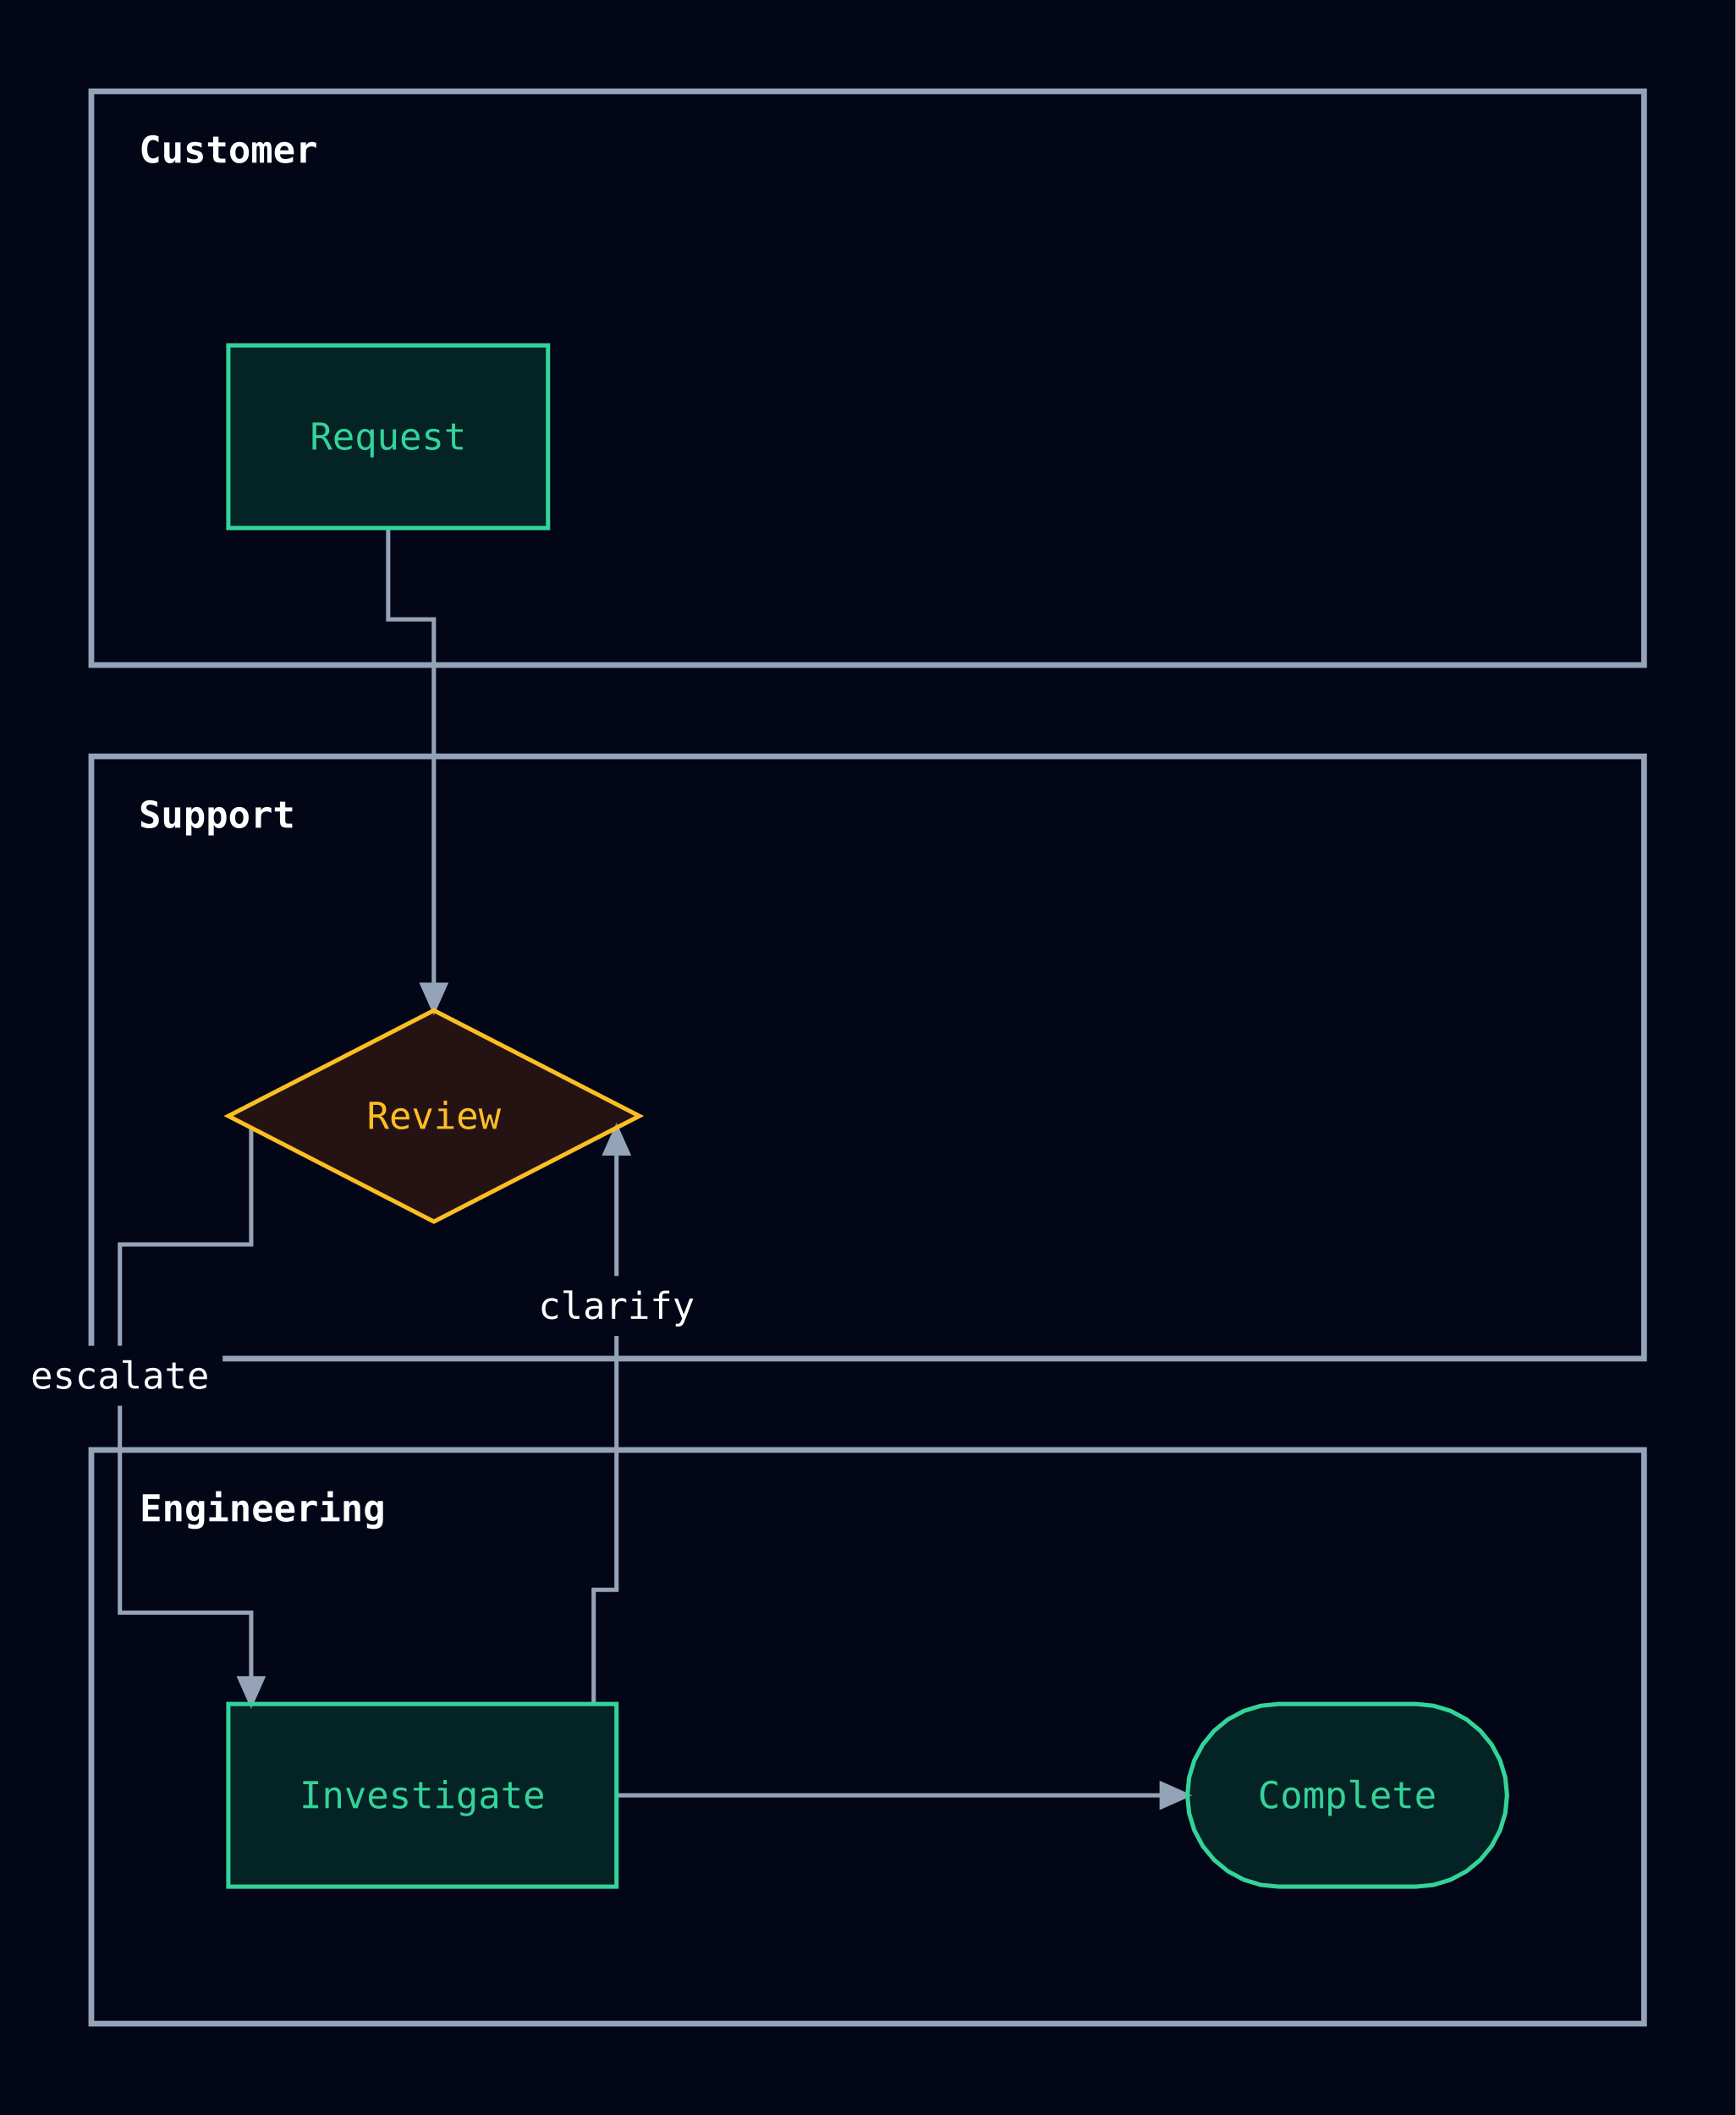
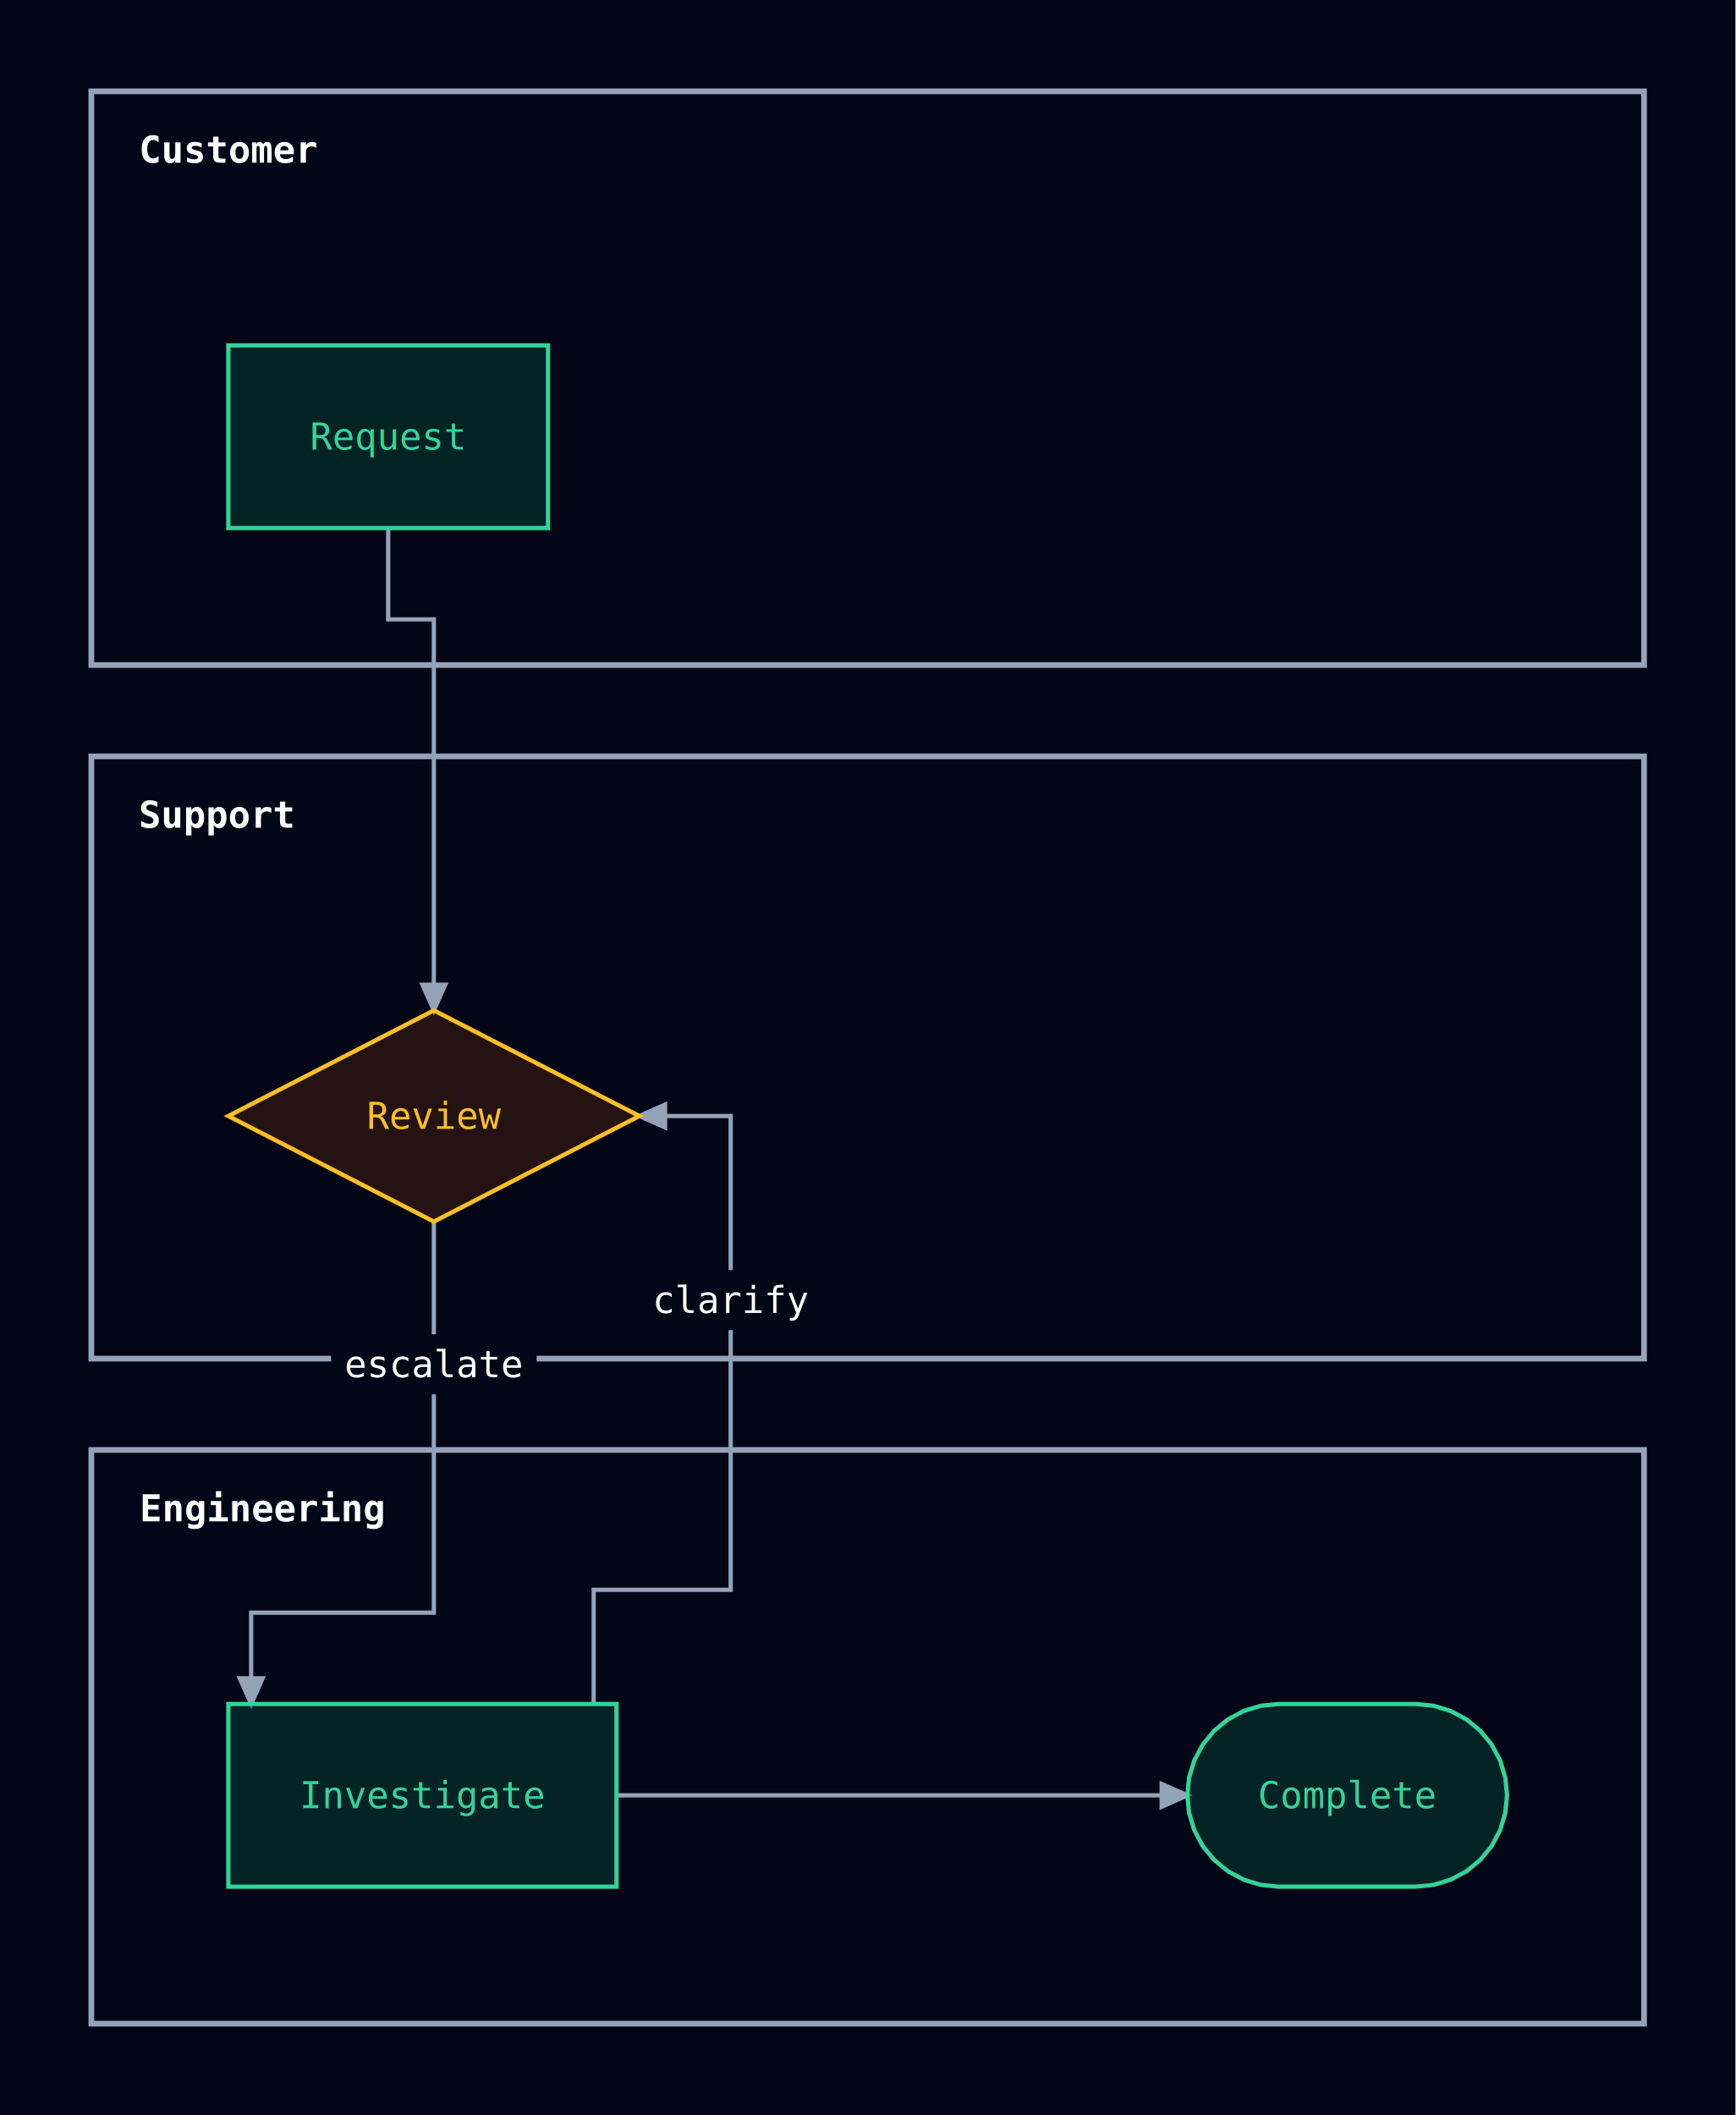
<svg xmlns="http://www.w3.org/2000/svg" viewBox="0 0 608 741" width="608" height="741" role="img" data-diagram="swimlane" data-connector-options="{&#10;  style: None,&#10;  crossing: Bridge,&#10;  minimum_approach: 24,&#10;  corner_radius: 8,&#10;  bridge_radius: 5,&#10;  style_supplied_bpmn: false,&#10;  limits: {&#10;    candidates: 2000000,&#10;    subdivisions: 200000,&#10;    segments: 100000,&#10;    crossings: 10000,&#10;    output_units: 16777216,&#10;  },&#10;}" id="sl-u-73-77-69-6d-6c-61-6e-65-2d-65-73-63-61-6c-61-74-69-6f-6e-2d-64-61-72-6b-diagram">
  <defs>
    <marker id="sl-u-73-77-69-6d-6c-61-6e-65-2d-65-73-63-61-6c-61-74-69-6f-6e-2d-64-61-72-6b-sl-arrow" viewBox="-10 -6 16 12" refX="0" refY="0" markerWidth="16" markerHeight="12" markerUnits="userSpaceOnUse" orient="auto-start-reverse">
      <path d="M-9 -4 L0 0 L-9 4 Z" fill="#94a3b8" stroke="#94a3b8" stroke-width="1.5" />
    </marker>
    <marker id="sl-u-73-77-69-6d-6c-61-6e-65-2d-65-73-63-61-6c-61-74-69-6f-6e-2d-64-61-72-6b-sl-circle" viewBox="-10 -6 16 12" refX="0" refY="0" markerWidth="16" markerHeight="12" markerUnits="userSpaceOnUse" orient="auto-start-reverse">
      <path d="M-4 0 A4 4 0 1 0 4 0 A4 4 0 1 0 -4 0 Z" fill="#94a3b8" stroke="#94a3b8" stroke-width="1.5" />
    </marker>
    <marker id="sl-u-73-77-69-6d-6c-61-6e-65-2d-65-73-63-61-6c-61-74-69-6f-6e-2d-64-61-72-6b-sl-cross" viewBox="-10 -6 16 12" refX="0" refY="0" markerWidth="16" markerHeight="12" markerUnits="userSpaceOnUse" orient="auto-start-reverse">
      <path d="M-4 -4 L4 4 M-4 4 L4 -4" fill="none" stroke="#94a3b8" stroke-width="1.5" />
    </marker>
  </defs>
  <rect class="bg" x="0" y="0" width="608" height="741" fill="#020617" />
  <g class="swimlane-backgrounds">
    <g class="swimlane-lane" data-swimlane-id="Support" data-shape="rect" data-expanded="true" data-lane="Support">
      <rect class="swimlane-bounds" x="32" y="265" width="544" height="211" fill="none" stroke="none" pointer-events="none" aria-hidden="true" />
      <path class="swimlane-outline" d="M32 265 L576 265 L576 476 L32 476 Z" fill="#020617" stroke="#94a3b8" stroke-width="2" />
      <text class="swimlane-label" data-label-owner="Support" x="76" y="290" text-anchor="middle" font-family="'JetBrains Mono', ui-monospace, SFMono-Regular, Menlo, Consolas, 'DejaVu Sans Mono', 'Liberation Mono', monospace" font-size="13" font-weight="700" fill="#ffffff">
        <tspan x="76" y="290">Support</tspan>
      </text>
    </g>
    <g class="swimlane-lane" data-swimlane-id="Customer" data-shape="rect" data-expanded="true" data-lane="Customer">
      <rect class="swimlane-bounds" x="32" y="32" width="544" height="201" fill="none" stroke="none" pointer-events="none" aria-hidden="true" />
      <path class="swimlane-outline" d="M32 32 L576 32 L576 233 L32 233 Z" fill="#020617" stroke="#94a3b8" stroke-width="2" />
      <text class="swimlane-label" data-label-owner="Customer" x="80" y="57" text-anchor="middle" font-family="'JetBrains Mono', ui-monospace, SFMono-Regular, Menlo, Consolas, 'DejaVu Sans Mono', 'Liberation Mono', monospace" font-size="13" font-weight="700" fill="#ffffff">
        <tspan x="80" y="57">Customer</tspan>
      </text>
    </g>
    <g class="swimlane-lane" data-swimlane-id="Engineering" data-shape="rect" data-expanded="true" data-lane="Engineering">
      <rect class="swimlane-bounds" x="32" y="508" width="544" height="201" fill="none" stroke="none" pointer-events="none" aria-hidden="true" />
      <path class="swimlane-outline" d="M32 508 L576 508 L576 709 L32 709 Z" fill="#020617" stroke="#94a3b8" stroke-width="2" />
      <text class="swimlane-label" data-label-owner="Engineering" x="92" y="533" text-anchor="middle" font-family="'JetBrains Mono', ui-monospace, SFMono-Regular, Menlo, Consolas, 'DejaVu Sans Mono', 'Liberation Mono', monospace" font-size="13" font-weight="700" fill="#ffffff">
        <tspan x="92" y="533">Engineering</tspan>
      </text>
    </g>
  </g>
  <g class="swimlane-connections">
    <g class="swimlane-connection" data-swimlane-id="L_A_B_0" data-source="A" data-target="B" data-display-source="A" data-display-target="B">
      <path class="swimlane-connector" d="M136 185 L136 217 L152 217 L152 354" fill="none" stroke="#94a3b8" stroke-width="1.5" marker-end="url(#sl-u-73-77-69-6d-6c-61-6e-65-2d-65-73-63-61-6c-61-74-69-6f-6e-2d-64-61-72-6b-sl-arrow)" data-connector-id="L_A_B_0" data-connector-source="A" data-connector-target="B" data-connector-route="M136 185 L136 217 L152 217 L152 354" data-connector-key="0" />
    </g>
    <g class="swimlane-connection" data-swimlane-id="L_B_C_0" data-source="B" data-target="C" data-display-source="B" data-display-target="C">
-       <path class="swimlane-connector" d="M88 395.111 L88 436 L42 436 L42 565 L88 565 L88 597" fill="none" stroke="#94a3b8" stroke-width="1.5" marker-end="url(#sl-u-73-77-69-6d-6c-61-6e-65-2d-65-73-63-61-6c-61-74-69-6f-6e-2d-64-61-72-6b-sl-arrow)" data-connector-id="L_B_C_0" data-connector-source="B" data-connector-target="C" data-connector-route="M88 395.111 L88 436 L42 436 L42 565 L88 565 L88 597" data-connector-key="1" />
-       <rect x="6" y="471.5" width="72" height="21" rx="3" fill="#020617" />
-       <text class="swimlane-label" data-label-owner="L_B_C_0" x="42" y="486.5" text-anchor="middle" font-family="'JetBrains Mono', ui-monospace, SFMono-Regular, Menlo, Consolas, 'DejaVu Sans Mono', 'Liberation Mono', monospace" font-size="13" font-weight="400" fill="#ffffff">
-         <tspan x="42" y="486.5">escalate</tspan>
+       <path class="swimlane-connector" d="M152 428 L152 565 L88 565 L88 597" fill="none" stroke="#94a3b8" stroke-width="1.5" marker-end="url(#sl-u-73-77-69-6d-6c-61-6e-65-2d-65-73-63-61-6c-61-74-69-6f-6e-2d-64-61-72-6b-sl-arrow)" data-connector-id="L_B_C_0" data-connector-source="B" data-connector-target="C" data-connector-route="M152 428 L152 565 L88 565 L88 597" data-connector-key="1" />
+       <rect x="116" y="467.5" width="72" height="21" rx="3" fill="#020617" />
+       <text class="swimlane-label" data-label-owner="L_B_C_0" x="152" y="482.5" text-anchor="middle" font-family="'JetBrains Mono', ui-monospace, SFMono-Regular, Menlo, Consolas, 'DejaVu Sans Mono', 'Liberation Mono', monospace" font-size="13" font-weight="400" fill="#ffffff">
+         <tspan x="152" y="482.5">escalate</tspan>
      </text>
    </g>
    <g class="swimlane-connection" data-swimlane-id="L_C_B_0" data-source="C" data-target="B" data-display-source="C" data-display-target="B">
-       <path class="swimlane-connector" d="M208 597 L208 557 L216 557 L216 395.111" fill="none" stroke="#94a3b8" stroke-width="1.5" marker-end="url(#sl-u-73-77-69-6d-6c-61-6e-65-2d-65-73-63-61-6c-61-74-69-6f-6e-2d-64-61-72-6b-sl-arrow)" data-connector-id="L_C_B_0" data-connector-source="C" data-connector-target="B" data-connector-route="M208 597 L208 557 L216 557 L216 395.111" data-connector-key="2" />
-       <rect x="184" y="447.056" width="64" height="21" rx="3" fill="#020617" />
-       <text class="swimlane-label" data-label-owner="L_C_B_0" x="216" y="462.056" text-anchor="middle" font-family="'JetBrains Mono', ui-monospace, SFMono-Regular, Menlo, Consolas, 'DejaVu Sans Mono', 'Liberation Mono', monospace" font-size="13" font-weight="400" fill="#ffffff">
-         <tspan x="216" y="462.056">clarify</tspan>
+       <path class="swimlane-connector" d="M208 597 L208 557 L256 557 L256 391 L224 391" fill="none" stroke="#94a3b8" stroke-width="1.5" marker-end="url(#sl-u-73-77-69-6d-6c-61-6e-65-2d-65-73-63-61-6c-61-74-69-6f-6e-2d-64-61-72-6b-sl-arrow)" data-connector-id="L_C_B_0" data-connector-source="C" data-connector-target="B" data-connector-route="M208 597 L208 557 L256 557 L256 391 L224 391" data-connector-key="2" />
+       <rect x="224" y="445" width="64" height="21" rx="3" fill="#020617" />
+       <text class="swimlane-label" data-label-owner="L_C_B_0" x="256" y="460" text-anchor="middle" font-family="'JetBrains Mono', ui-monospace, SFMono-Regular, Menlo, Consolas, 'DejaVu Sans Mono', 'Liberation Mono', monospace" font-size="13" font-weight="400" fill="#ffffff">
+         <tspan x="256" y="460">clarify</tspan>
      </text>
    </g>
    <g class="swimlane-connection" data-swimlane-id="L_C_D_0" data-source="C" data-target="D" data-display-source="C" data-display-target="D">
      <path class="swimlane-connector" d="M216 629 L416 629" fill="none" stroke="#94a3b8" stroke-width="1.5" marker-end="url(#sl-u-73-77-69-6d-6c-61-6e-65-2d-65-73-63-61-6c-61-74-69-6f-6e-2d-64-61-72-6b-sl-arrow)" data-connector-id="L_C_D_0" data-connector-source="C" data-connector-target="D" data-connector-route="M216 629 L416 629" data-connector-key="3" />
    </g>
  </g>
  <g class="swimlane-nodes">
    <g class="swimlane-node" data-swimlane-id="A" data-shape="rect" data-expanded="true" data-lane="Customer" data-parent="Customer">
      <rect class="swimlane-bounds" x="80" y="121" width="112" height="64" fill="none" stroke="none" pointer-events="none" aria-hidden="true" />
      <path class="swimlane-outline" d="M80 121 L192 121 L192 185 L80 185 Z" fill="rgba(6, 78, 59, 0.4)" stroke="#34d399" stroke-width="1.5" />
      <text class="swimlane-label" data-label-owner="A" x="136" y="157.5" text-anchor="middle" font-family="'JetBrains Mono', ui-monospace, SFMono-Regular, Menlo, Consolas, 'DejaVu Sans Mono', 'Liberation Mono', monospace" font-size="13" font-weight="400" fill="#34d399">
        <tspan x="136" y="157.5">Request</tspan>
      </text>
    </g>
    <g class="swimlane-node" data-swimlane-id="B" data-shape="diamond" data-expanded="true" data-lane="Support" data-parent="Support">
      <rect class="swimlane-bounds" x="80" y="354" width="144" height="74" fill="none" stroke="none" pointer-events="none" aria-hidden="true" />
      <path class="swimlane-outline" d="M152 354 L224 391 L152 428 L80 391 Z" fill="rgba(120, 53, 15, 0.3)" stroke="#fbbf24" stroke-width="1.5" />
      <text class="swimlane-label" data-label-owner="B" x="152" y="395.5" text-anchor="middle" font-family="'JetBrains Mono', ui-monospace, SFMono-Regular, Menlo, Consolas, 'DejaVu Sans Mono', 'Liberation Mono', monospace" font-size="13" font-weight="400" fill="#fbbf24">
        <tspan x="152" y="395.5">Review</tspan>
      </text>
    </g>
    <g class="swimlane-node" data-swimlane-id="C" data-shape="rect" data-expanded="true" data-lane="Engineering" data-parent="Engineering">
      <rect class="swimlane-bounds" x="80" y="597" width="136" height="64" fill="none" stroke="none" pointer-events="none" aria-hidden="true" />
      <path class="swimlane-outline" d="M80 597 L216 597 L216 661 L80 661 Z" fill="rgba(6, 78, 59, 0.4)" stroke="#34d399" stroke-width="1.5" />
      <text class="swimlane-label" data-label-owner="C" x="148" y="633.5" text-anchor="middle" font-family="'JetBrains Mono', ui-monospace, SFMono-Regular, Menlo, Consolas, 'DejaVu Sans Mono', 'Liberation Mono', monospace" font-size="13" font-weight="400" fill="#34d399">
        <tspan x="148" y="633.5">Investigate</tspan>
      </text>
    </g>
    <g class="swimlane-node" data-swimlane-id="D" data-shape="stadium" data-expanded="true" data-lane="Engineering" data-parent="Engineering">
      <rect class="swimlane-bounds" x="416" y="597" width="112" height="64" fill="none" stroke="none" pointer-events="none" aria-hidden="true" />
      <path class="swimlane-outline" d="M496 597 L502.243 597.615 L508.246 599.436 L513.778 602.393 L518.627 606.373 L522.607 611.222 L525.564 616.754 L527.385 622.757 L528 629 L528 629 L527.385 635.243 L525.564 641.246 L522.607 646.778 L518.627 651.627 L513.778 655.607 L508.246 658.564 L502.243 660.385 L496 661 L448 661 L441.757 660.385 L435.754 658.564 L430.222 655.607 L425.373 651.627 L421.393 646.778 L418.436 641.246 L416.615 635.243 L416 629 L416 629 L416.615 622.757 L418.436 616.754 L421.393 611.222 L425.373 606.373 L430.222 602.393 L435.754 599.436 L441.757 597.615 L448 597 Z" fill="rgba(6, 78, 59, 0.4)" stroke="#34d399" stroke-width="1.5" />
      <text class="swimlane-label" data-label-owner="D" x="472" y="633.5" text-anchor="middle" font-family="'JetBrains Mono', ui-monospace, SFMono-Regular, Menlo, Consolas, 'DejaVu Sans Mono', 'Liberation Mono', monospace" font-size="13" font-weight="400" fill="#34d399">
        <tspan x="472" y="633.5">Complete</tspan>
      </text>
    </g>
  </g>
</svg>
